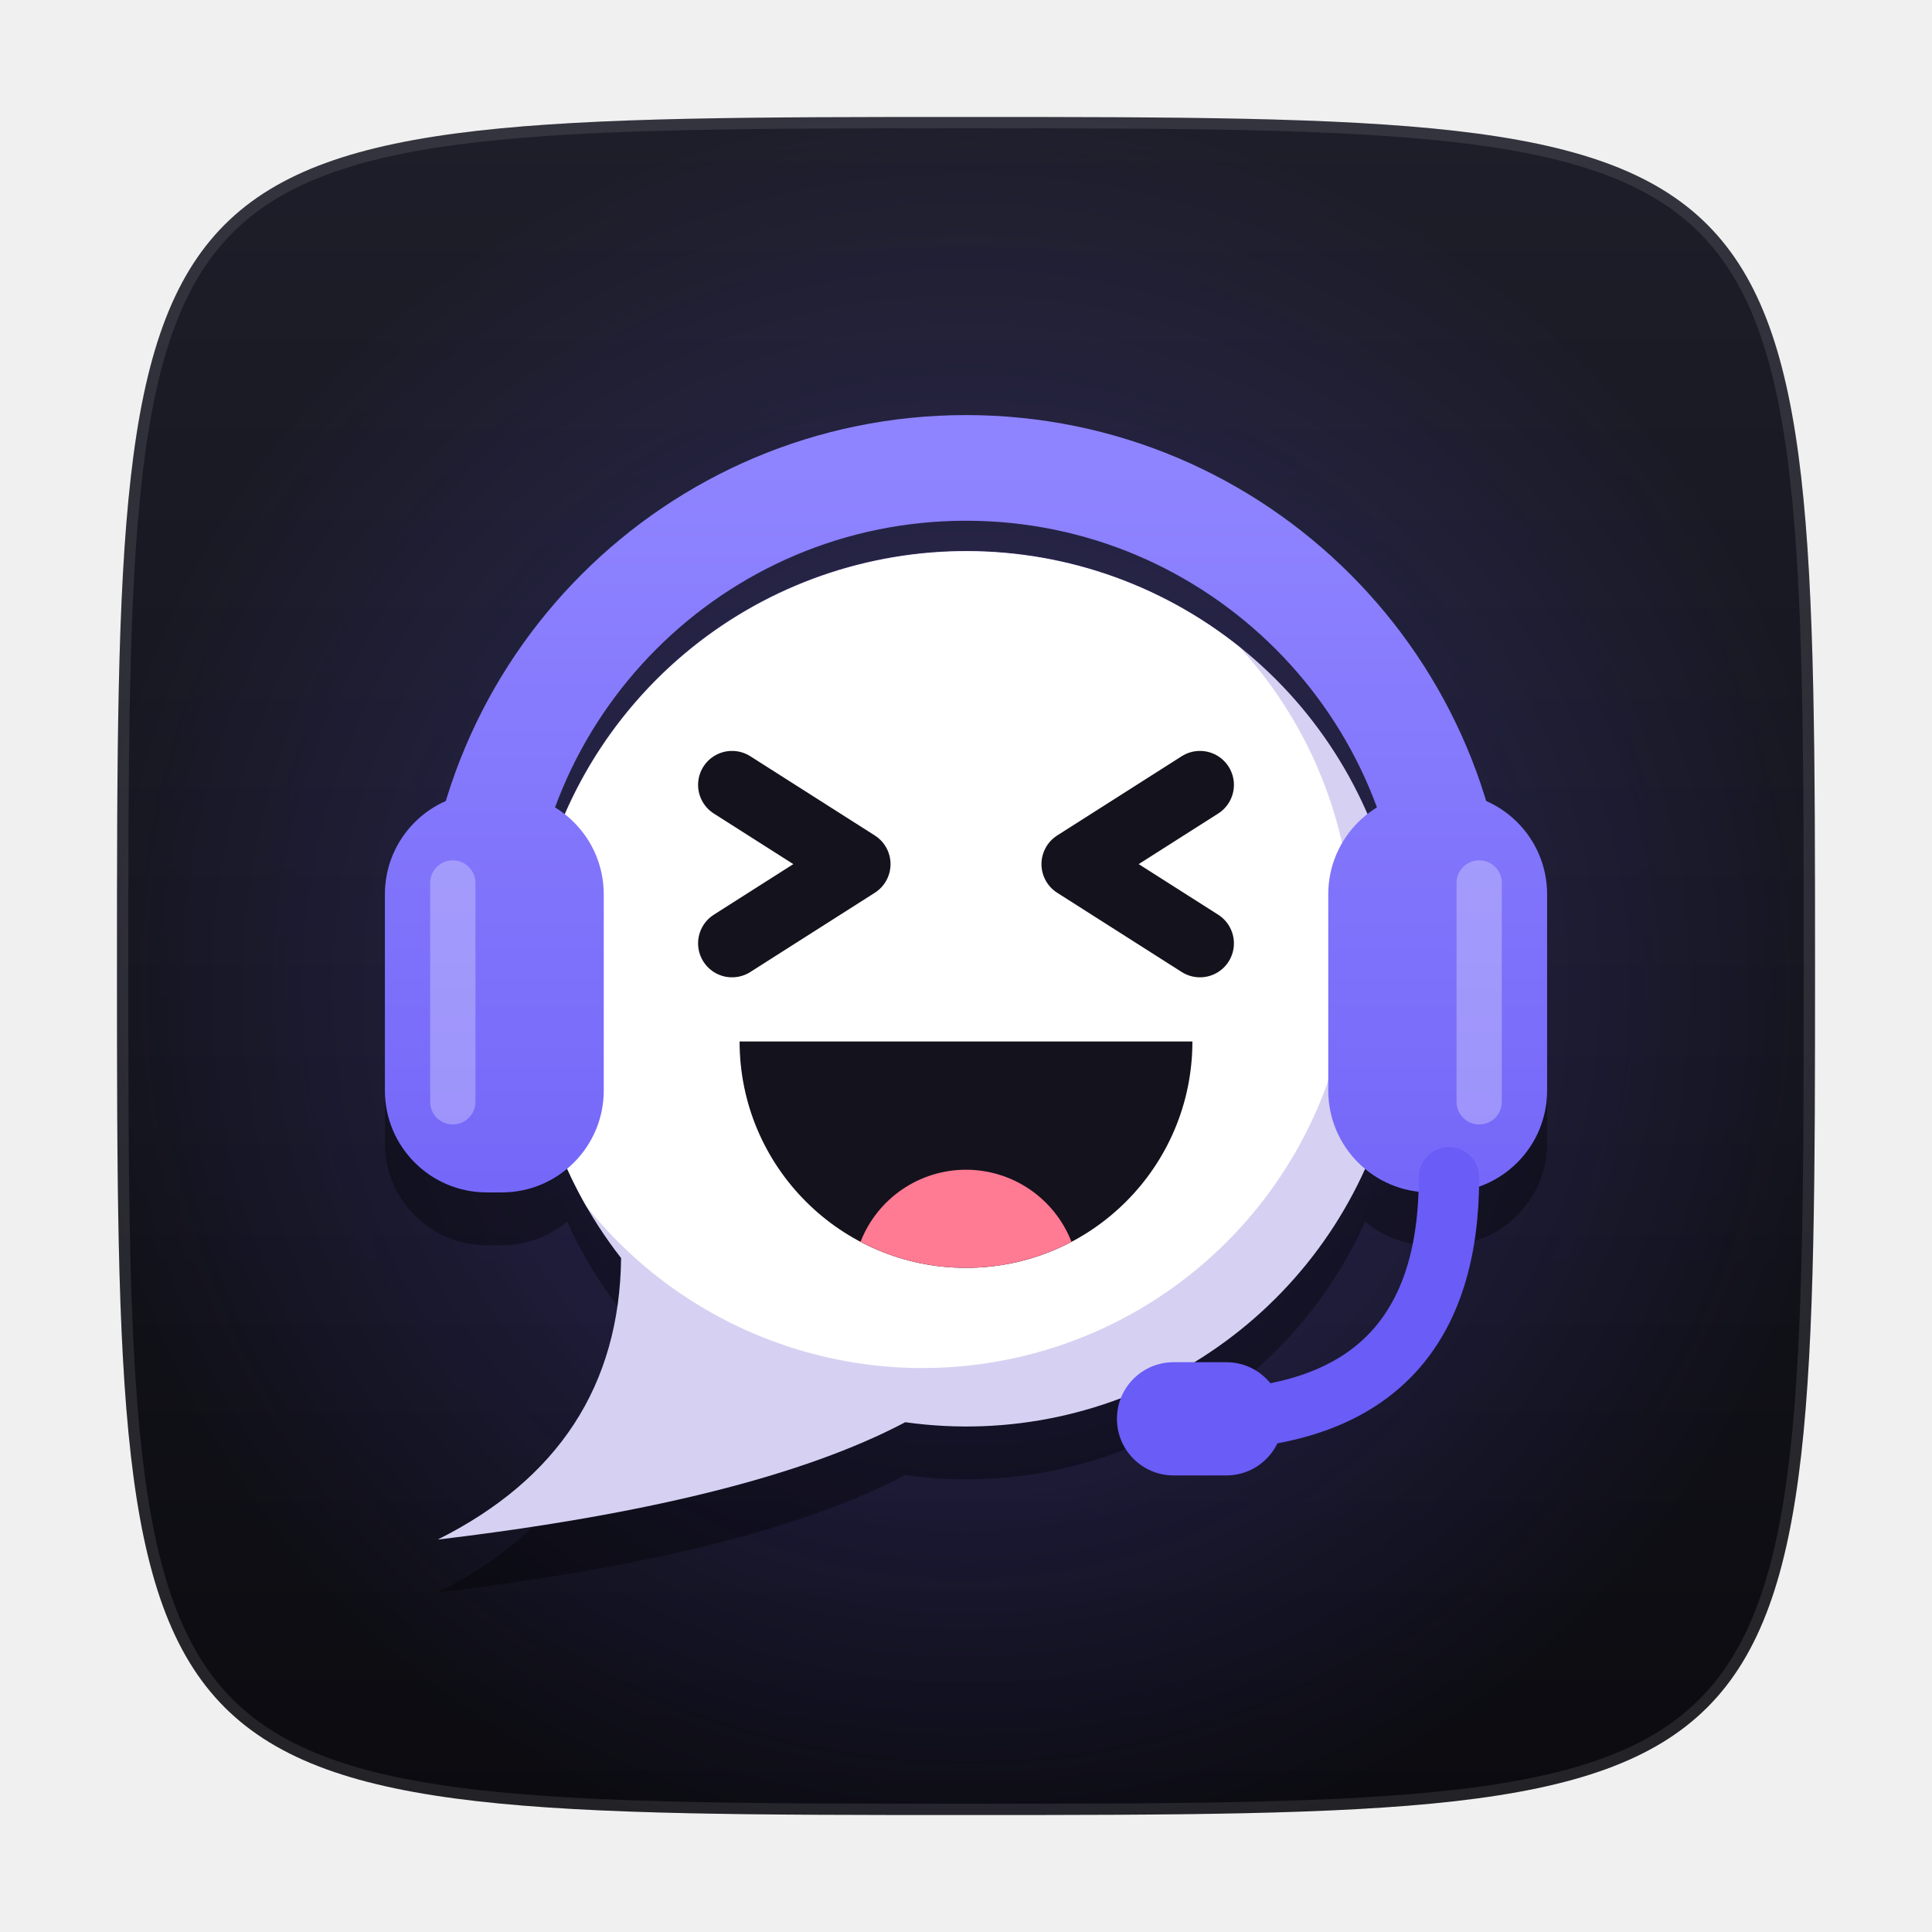
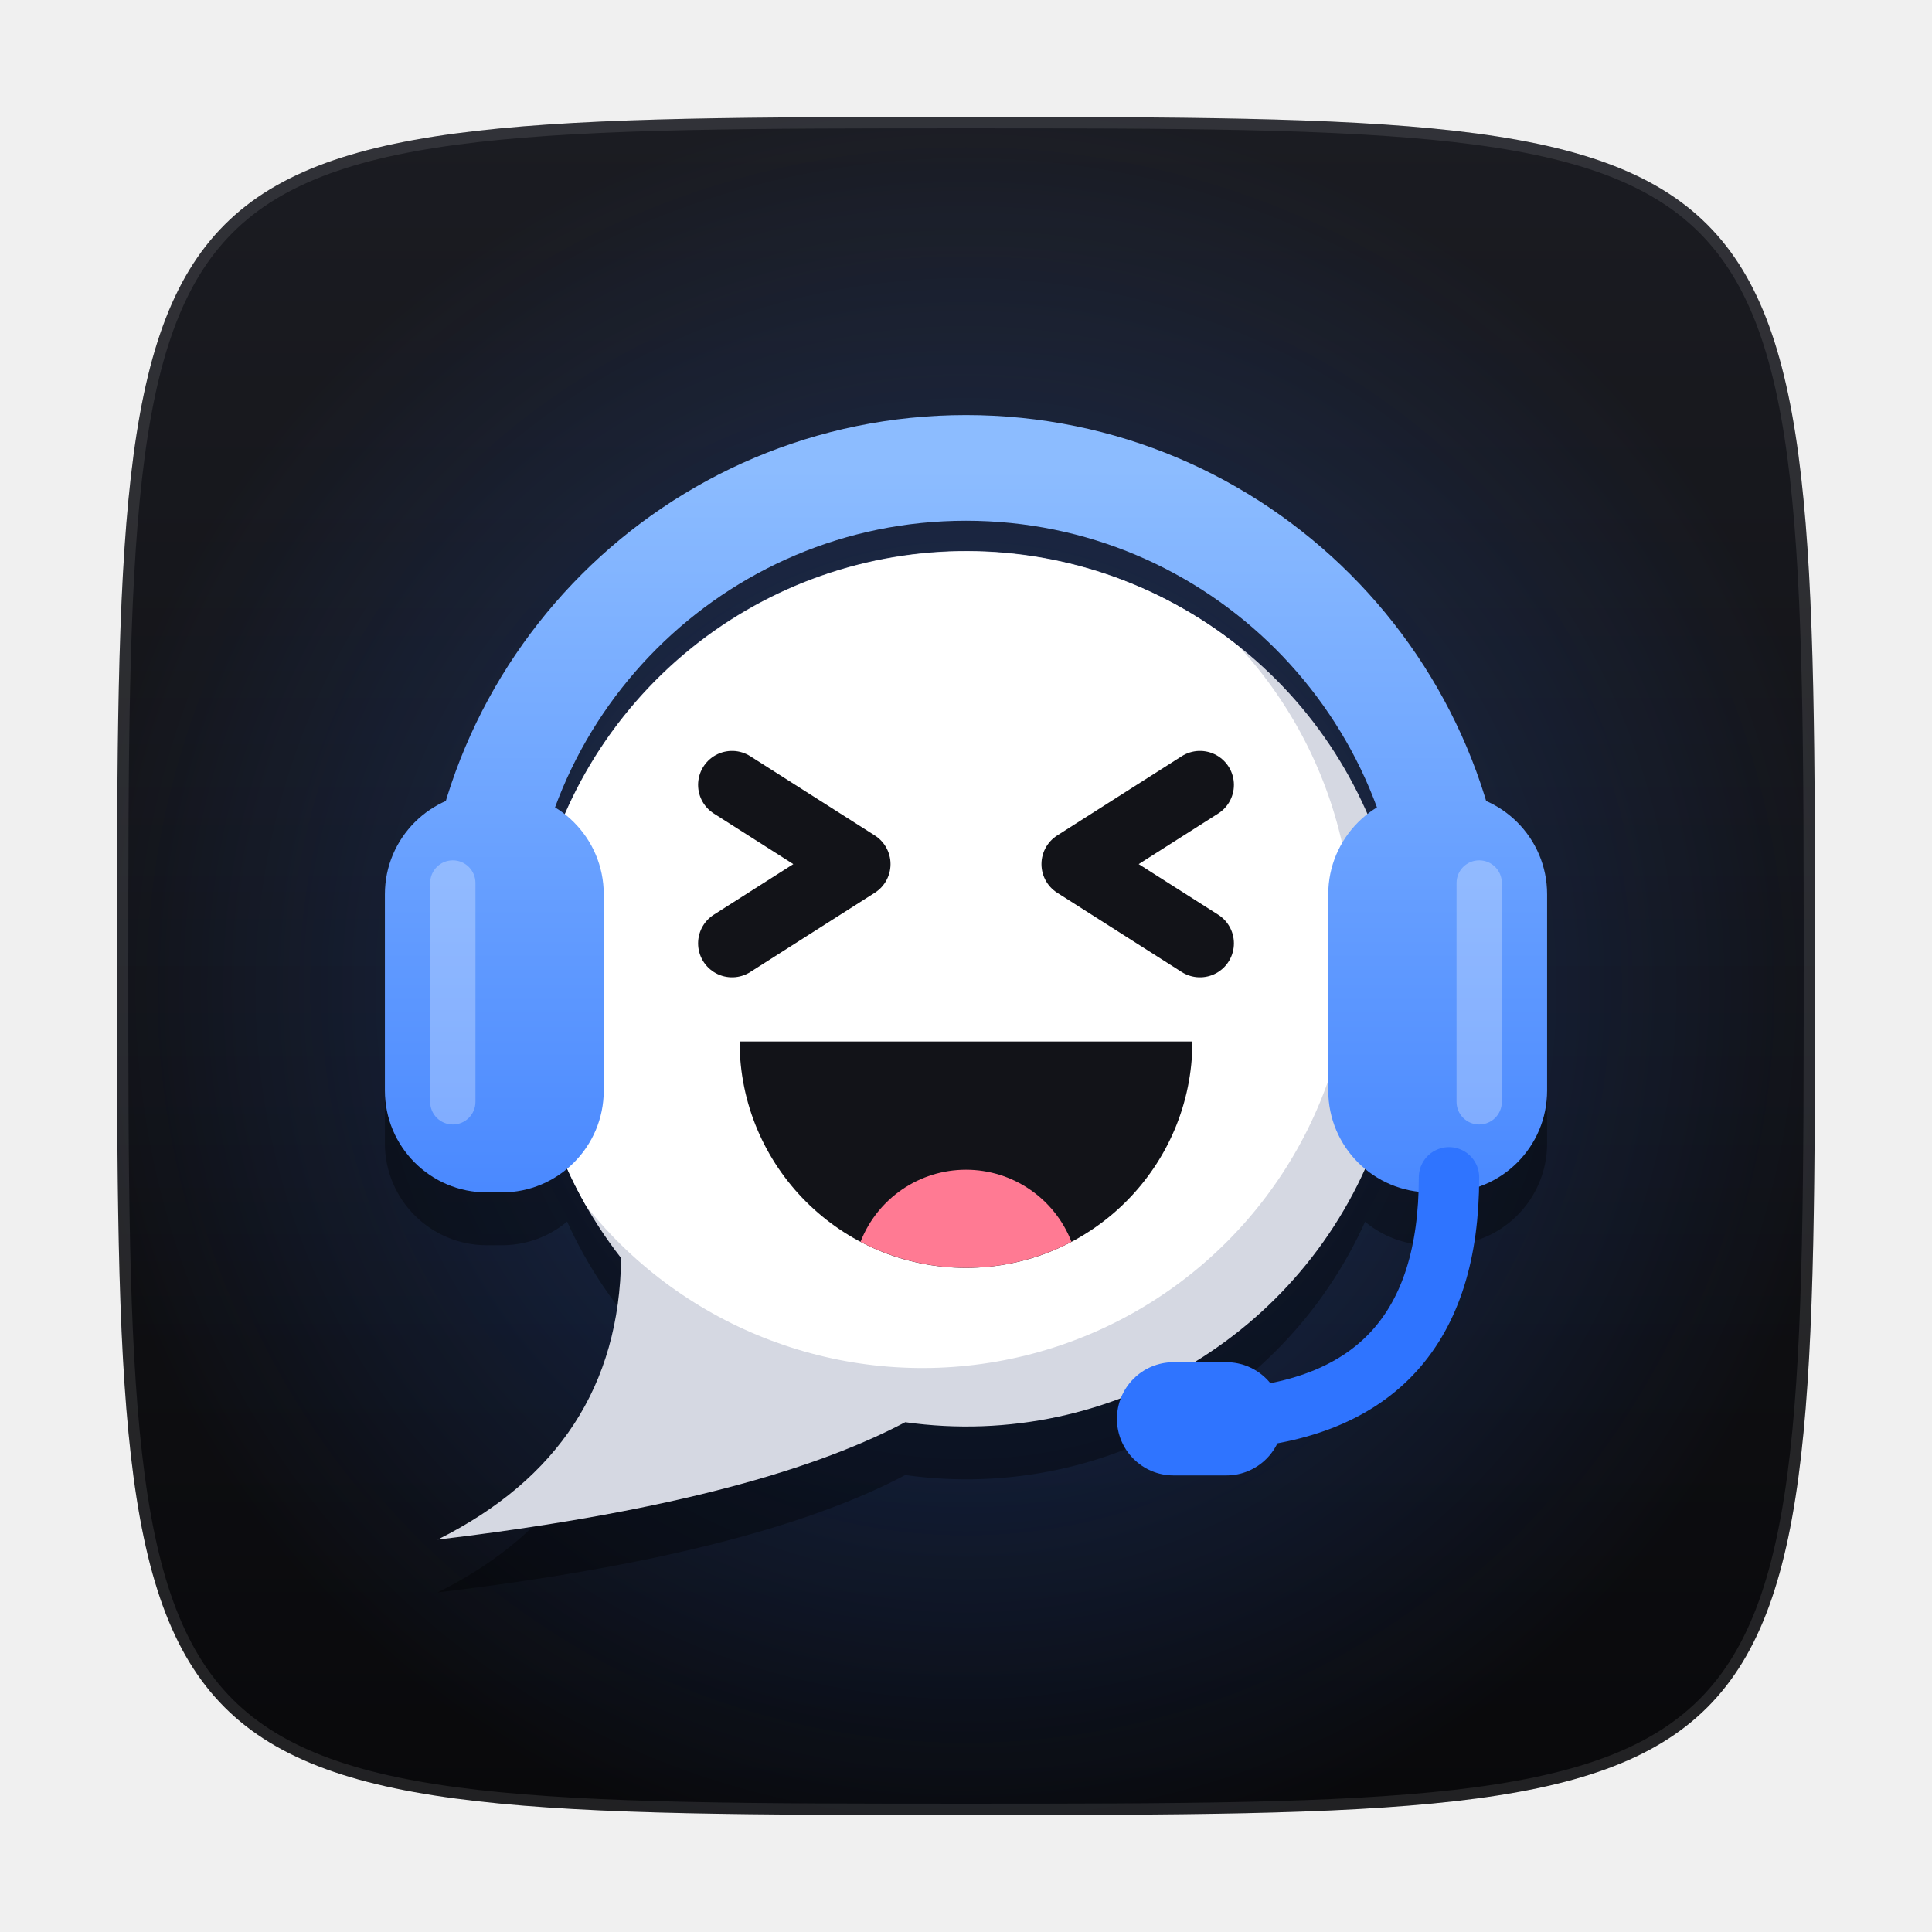
<svg xmlns="http://www.w3.org/2000/svg" viewBox="0 0 512 512" width="512" height="512">
  <defs>
    <linearGradient id="fundo" x1="0" y1="31" x2="0" y2="481" gradientUnits="userSpaceOnUse">
-       <stop offset="0" stop-color="#1e1e2a" />
-       <stop offset="1" stop-color="#0b0b10" />
+       <stop offset="0" stop-color="#1b1c22" />
+       <stop offset="1" stop-color="#09090b" />
    </linearGradient>
    <radialGradient id="brilho" cx="256" cy="262" r="236" gradientUnits="userSpaceOnUse">
-       <stop offset="0" stop-color="#6a5cf6" stop-opacity=".5" />
-       <stop offset=".5" stop-color="#6a5cf6" stop-opacity=".16" />
-       <stop offset="1" stop-color="#6a5cf6" stop-opacity="0" />
+       <stop offset="0" stop-color="#2f74ff" stop-opacity=".5" />
+       <stop offset=".5" stop-color="#2f74ff" stop-opacity=".16" />
+       <stop offset="1" stop-color="#2f74ff" stop-opacity="0" />
    </radialGradient>
    <linearGradient id="fone" x1="0" y1="140" x2="0" y2="410" gradientUnits="userSpaceOnUse">
-       <stop offset="0" stop-color="#8f84ff" />
-       <stop offset="1" stop-color="#6a5cf6" />
+       <stop offset="0" stop-color="#8cbcff" />
+       <stop offset="1" stop-color="#2f74ff" />
    </linearGradient>
    <clipPath id="forma">
      <path d="M481 256C481 479.9 479.9 481 256 481C32.1 481 31 479.9 31 256C31 32.1 32.1 31 256 31C479.9 31 481 32.1 481 256Z" />
    </clipPath>
  </defs>
  <path fill="url(#fundo)" d="M481 256C481 479.9 479.9 481 256 481C32.1 481 31 479.9 31 256C31 32.1 32.1 31 256 31C479.9 31 481 32.1 481 256Z" />
  <path fill="url(#brilho)" d="M481 256C481 479.9 479.9 481 256 481C32.1 481 31 479.9 31 256C31 32.1 32.1 31 256 31C479.9 31 481 32.1 481 256Z" />
  <path fill="none" stroke="#fff" stroke-opacity=".1" stroke-width="6" clip-path="url(#forma)" d="M481 256C481 479.9 479.9 481 256 481C32.1 481 31 479.9 31 256C31 32.1 32.1 31 256 31C479.9 31 481 32.1 481 256Z" />
  <g transform="translate(0 -16)">
    <g fill="#000" opacity=".35" transform="translate(0 14)">
      <path d="M164.6 349.4A116 116 0 1 1 239.9 392.9Q200 414 116 424Q164 400 164.6 349.4Z" />
      <rect x="102" y="226" width="58" height="106" rx="27" />
      <rect x="352" y="226" width="58" height="106" rx="27" />
    </g>
    <path d="M126 270A130 130 0 0 1 386 270" fill="none" stroke="url(#fone)" stroke-width="28" stroke-linecap="round" />
-     <path fill="#d6d1f2" d="M164.6 349.4A116 116 0 1 1 239.9 392.9Q200 414 116 424Q164 400 164.6 349.4Z" />
+     <path fill="#d5d8e2" d="M164.6 349.4A116 116 0 1 1 239.9 392.9Q200 414 116 424Q164 400 164.6 349.4Z" />
    <path fill="#ffffff" d="M155.4 335.7A116 116 0 0 1 328.4 187.4A114 114 0 1 1 155.4 335.7Z" />
    <g fill="url(#fone)">
      <rect x="102" y="226" width="58" height="106" rx="27" />
      <rect x="352" y="226" width="58" height="106" rx="27" />
    </g>
    <g fill="#fff" opacity=".28">
      <rect x="114" y="244" width="12" height="70" rx="6" />
      <rect x="386" y="244" width="12" height="70" rx="6" />
    </g>
-     <g fill="none" stroke="#14121c" stroke-width="18" stroke-linecap="round" stroke-linejoin="round">
+     <g fill="none" stroke="#121318" stroke-width="18" stroke-linecap="round" stroke-linejoin="round">
      <path d="M194 224L227 245L194 266" />
      <path d="M318 224L285 245L318 266" />
    </g>
-     <path fill="#14121c" d="M196 292H316A60 60 0 0 1 196 292Z" />
+     <path fill="#121318" d="M196 292H316A60 60 0 0 1 196 292Z" />
    <path fill="#ff7a93" d="M228.05 345.09A30 30 0 0 1 283.95 345.09A60 60 0 0 1 228.05 345.09Z" />
-     <path d="M384 328Q384 388 326 392" fill="none" stroke="#6a5cf6" stroke-width="16" stroke-linecap="round" />
-     <rect x="296" y="377" width="44" height="30" rx="15" fill="#6a5cf6" />
+     <path d="M384 328Q384 388 326 392" fill="none" stroke="#2f74ff" stroke-width="16" stroke-linecap="round" />
+     <rect x="296" y="377" width="44" height="30" rx="15" fill="#2f74ff" />
  </g>
</svg>
